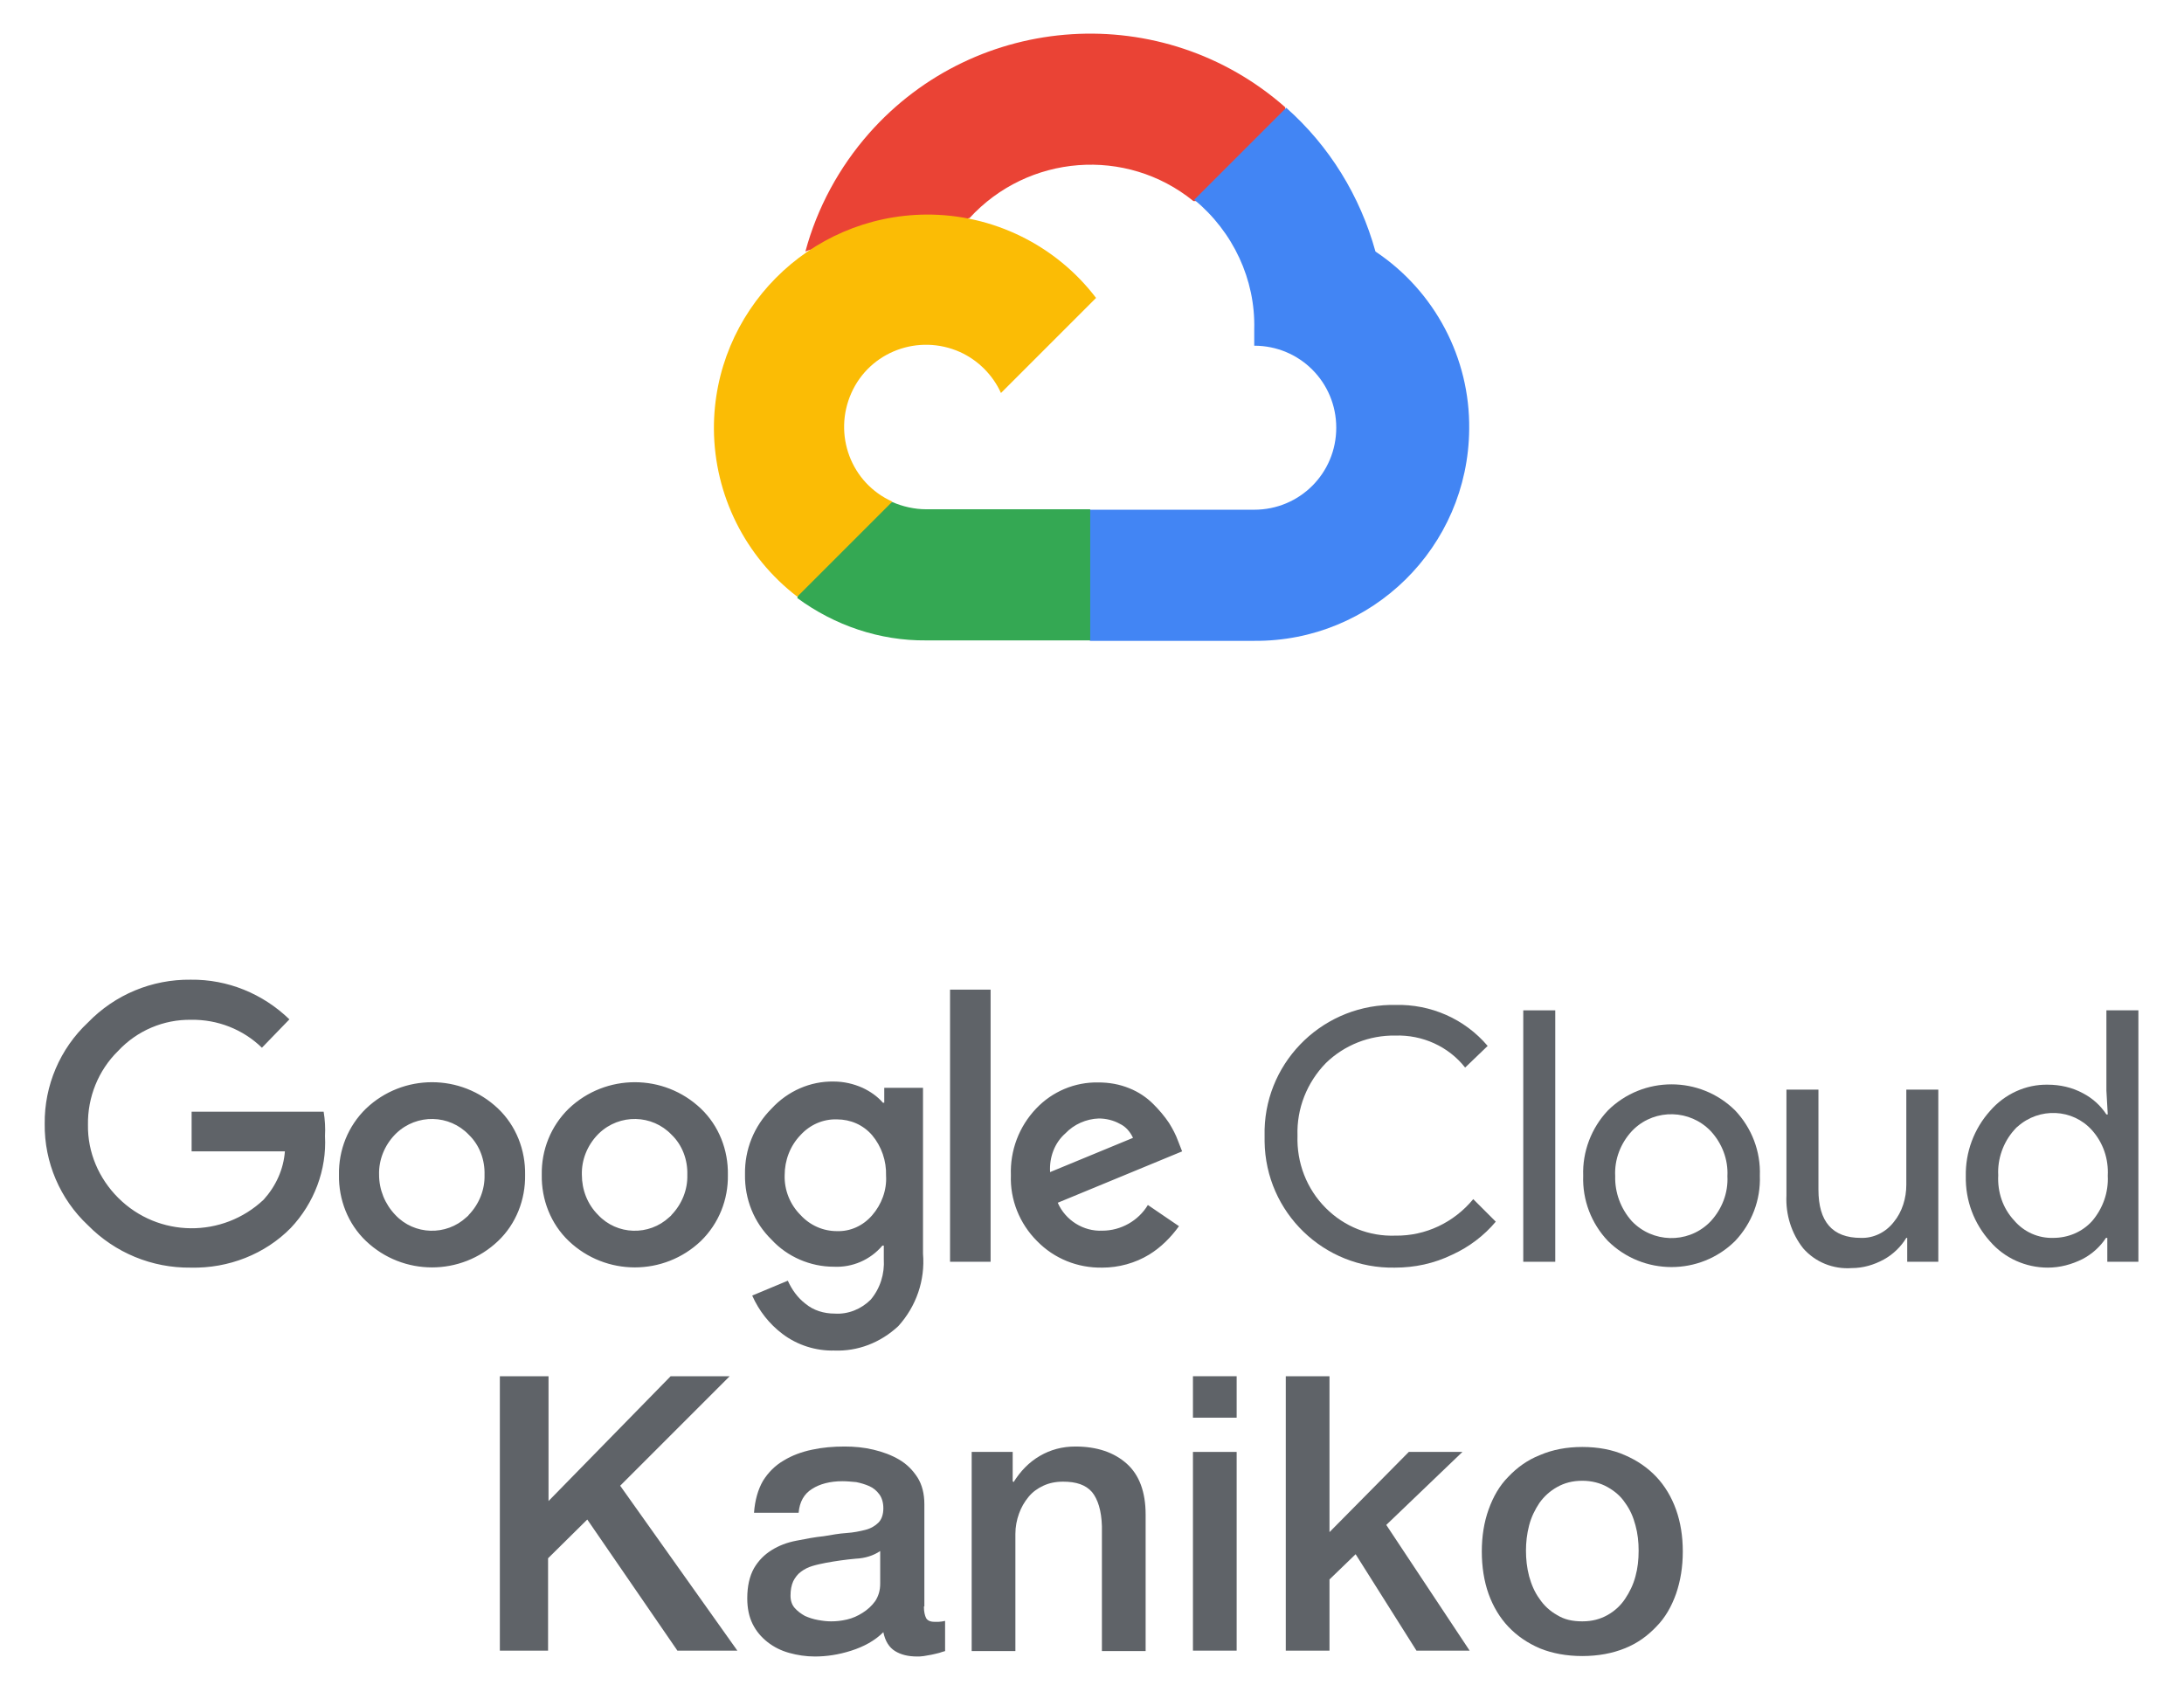
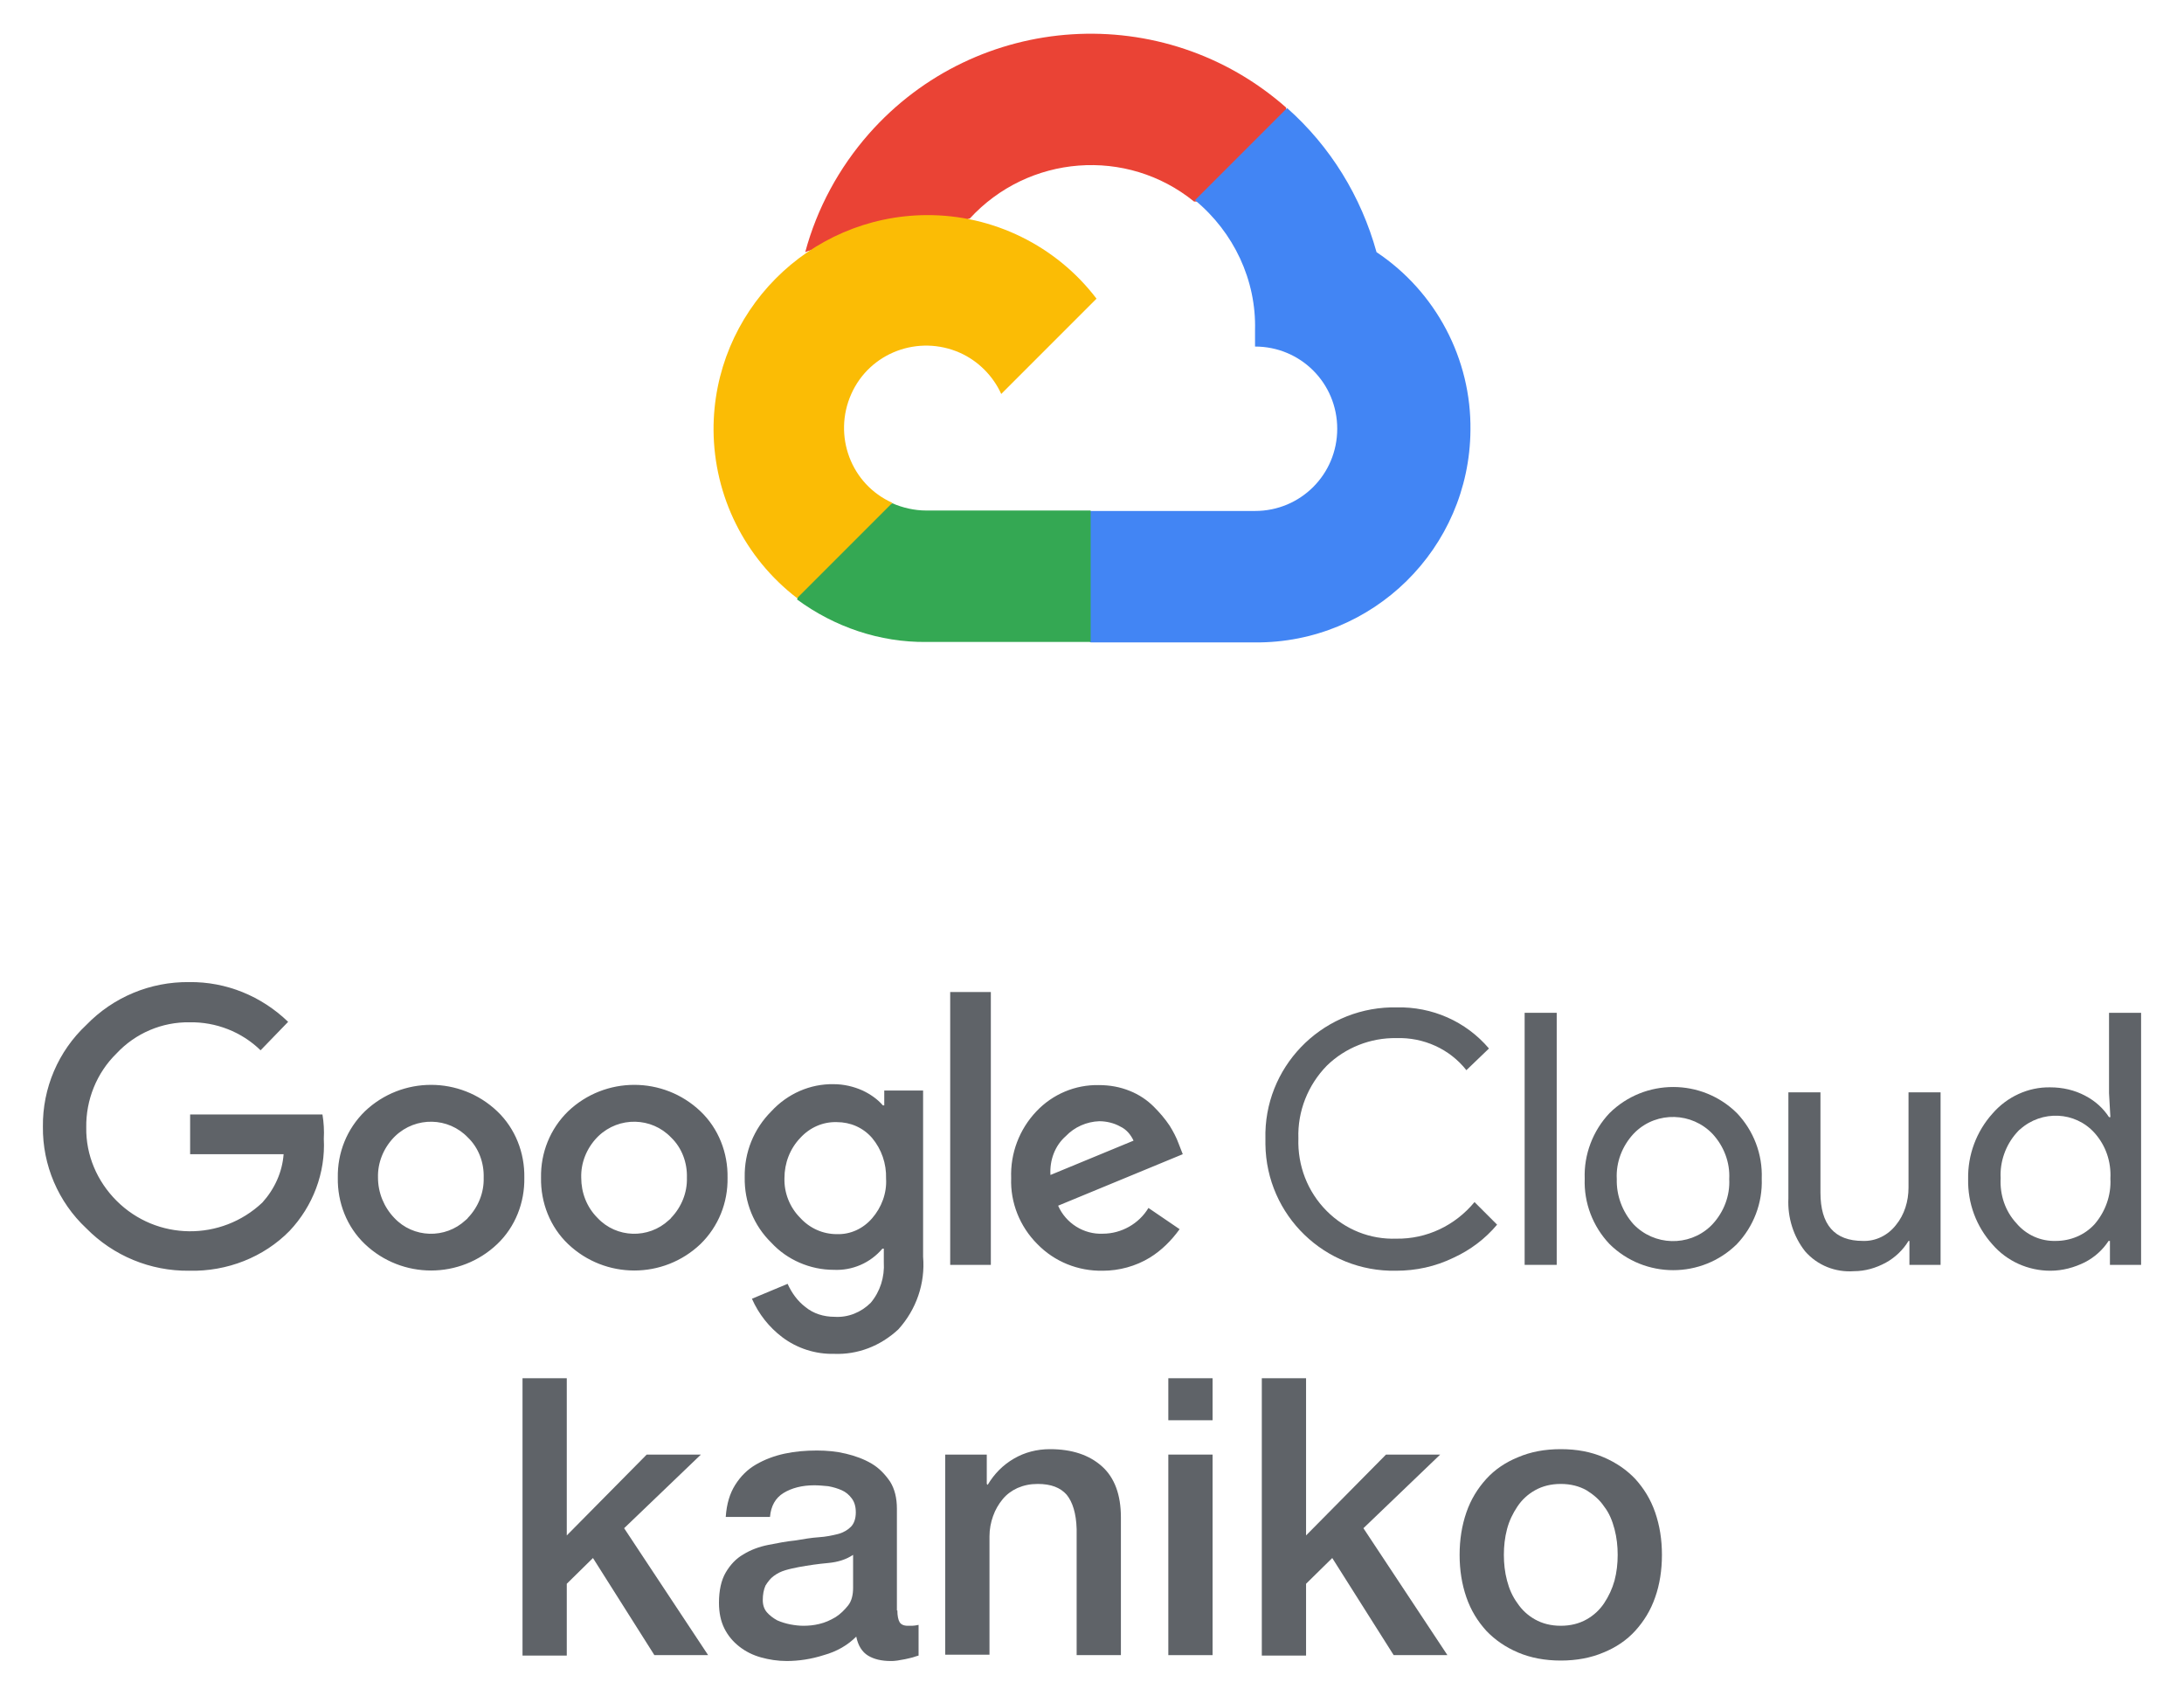
- <svg xmlns="http://www.w3.org/2000/svg" version="1.1" id="Layer_1" x="0px" y="0px" viewBox="-6.32 -0.22 484.64 375.44" style="enable-background:new 0 0 472 375;" xml:space="preserve">
+ <svg xmlns="http://www.w3.org/2000/svg" version="1.1" id="Layer_1" x="0px" y="0px" viewBox="-5.3 -0.22 483.6 375.44" style="enable-background:new 0 0 472 375;" xml:space="preserve">
  <style type="text/css">
	.st0{fill:#EA4335;}
	.st1{fill:#4285F4;}
	.st2{fill:#34A853;}
	.st3{fill:#FBBC05;}
	.st4{fill:#5F6368;}
</style>
  <g>
    <g id="Layer_3">
-       <path class="st0" d="M258.5,44.4h5.1l14.6-14.6l0.7-6.2c-27.1-23.9-68.5-21.3-92.4,5.8c-6.6,7.5-11.5,16.5-14.1,26.2    c1.6-0.7,3.4-0.8,5.1-0.3l29.1-4.8c0,0,1.5-2.5,2.2-2.3C221.8,34,243.6,32.3,258.5,44.4L258.5,44.4L258.5,44.4z" />
-       <path class="st1" d="M298.9,55.6c-3.4-12.3-10.2-23.4-19.8-31.9l-20.4,20.4c8.6,7.1,13.6,17.7,13.3,28.8v3.6    c10.1,0,18.2,8.1,18.2,18.2s-8.1,18.2-18.2,18.2h-36.4l-3.6,3.7v21.8l3.6,3.6H272c26.1,0.2,47.5-20.8,47.7-47    C319.9,79.3,312.1,64.4,298.9,55.6z" />
-       <path class="st2" d="M199.2,141.9h36.4v-29.1h-36.4c-2.6,0-5.2-0.6-7.5-1.6l-5.1,1.6l-14.7,14.6l-1.3,5.1    C178.9,138.6,188.9,142,199.2,141.9z" />
-       <path class="st3" d="M199.2,47.4C173.1,47.6,152,68.9,152.1,95c0.1,14.6,6.9,28.3,18.5,37.2l21.1-21.1    c-9.2-4.1-13.2-14.9-9.1-24.1c4.1-9.2,14.9-13.2,24.1-9.1c4,1.8,7.3,5.1,9.1,9.1l21.1-21.1C228,54.2,214,47.3,199.2,47.4z" />
+       <path class="st0" d="M259.1,44.4h5.1l14.6-14.6l0.7-6.2C252.4-0.3,211,2.3,187.1,29.4c-6.6,7.5-11.5,16.5-14.1,26.2    c1.6-0.7,3.4-0.8,5.1-0.3l29.1-4.8c0,0,1.5-2.5,2.2-2.3C222.4,34,244.2,32.3,259.1,44.4L259.1,44.4L259.1,44.4z" />
+       <path class="st1" d="M299.5,55.6c-3.4-12.3-10.2-23.4-19.8-31.9l-20.4,20.4c8.6,7.1,13.6,17.7,13.3,28.8v3.6    c10.1,0,18.2,8.1,18.2,18.2s-8.1,18.2-18.2,18.2h-36.4l-3.6,3.7v21.8l3.6,3.6h36.4c26.1,0.2,47.5-20.8,47.7-47    C320.5,79.3,312.7,64.4,299.5,55.6z" />
+       <path class="st2" d="M199.8,141.9h36.4v-29.1h-36.4c-2.6,0-5.2-0.6-7.5-1.6l-5.1,1.6l-14.7,14.6l-1.3,5.1    C179.5,138.6,189.5,142,199.8,141.9z" />
+       <path class="st3" d="M199.8,47.4c-26.1,0.2-47.2,21.5-47.1,47.6c0.1,14.6,6.9,28.3,18.5,37.2l21.1-21.1    c-9.2-4.1-13.2-14.9-9.1-24.1c4.1-9.2,14.9-13.2,24.1-9.1c4,1.8,7.3,5.1,9.1,9.1l21.1-21.1C228.6,54.2,214.6,47.3,199.8,47.4z" />
    </g>
    <g id="Layer_2">
-       <path class="st4" d="M36,281.1c-8.6,0.1-16.8-3.3-22.8-9.4c-6.2-5.8-9.7-14-9.6-22.5c-0.1-8.5,3.4-16.7,9.6-22.5    c6-6.2,14.2-9.6,22.8-9.5c8.2-0.1,16,3.1,21.9,8.8l-6.1,6.3c-4.2-4.1-9.9-6.3-15.7-6.2c-6.1-0.1-12,2.4-16.2,6.9    c-4.4,4.3-6.8,10.3-6.7,16.4c-0.1,6.1,2.4,11.9,6.7,16.2c8.9,8.9,23.2,9,32.3,0.4c2.7-3,4.4-6.7,4.7-10.7H36.2v-8.8h29.3    c0.3,1.8,0.4,3.6,0.3,5.4c0.4,7.5-2.4,14.9-7.6,20.4C52.5,278.1,44.4,281.3,36,281.1z M104.2,275.2c-8.2,7.8-21.1,7.8-29.3,0    c-4-3.8-6.1-9.2-6-14.7c-0.1-5.5,2-10.8,6-14.7c8.2-7.8,21.1-7.8,29.3,0c4,3.8,6.1,9.2,6,14.7C110.3,266,108.2,271.4,104.2,275.2    L104.2,275.2z M81.4,269.4c4.2,4.5,11.3,4.7,15.8,0.5c0.2-0.2,0.4-0.3,0.5-0.5c2.3-2.4,3.6-5.6,3.5-8.9c0.1-3.3-1.1-6.6-3.5-8.9    c-4.3-4.5-11.5-4.7-16.1-0.3c-0.1,0.1-0.2,0.2-0.3,0.3c-2.3,2.4-3.6,5.6-3.5,8.9C77.8,263.8,79.1,267,81.4,269.4L81.4,269.4z     M149.2,275.2c-8.2,7.8-21.1,7.8-29.3,0c-4-3.8-6.1-9.2-6-14.7c-0.1-5.5,2-10.8,6-14.7c8.2-7.8,21.1-7.8,29.3,0    c4,3.8,6.1,9.2,6,14.7C155.3,266,153.2,271.3,149.2,275.2z M126.4,269.4c4.2,4.5,11.3,4.7,15.8,0.5c0.2-0.2,0.4-0.3,0.5-0.5    c2.3-2.4,3.6-5.6,3.5-8.9c0.1-3.3-1.1-6.6-3.5-8.9c-4.3-4.5-11.5-4.7-16.1-0.3c-0.1,0.1-0.2,0.2-0.3,0.3c-2.3,2.4-3.6,5.6-3.5,8.9    C122.8,263.8,124,267,126.4,269.4L126.4,269.4z M178.8,299.5c-4.1,0.1-8.2-1.2-11.5-3.7c-2.9-2.2-5.2-5.1-6.7-8.5l7.9-3.3    c0.9,2,2.2,3.8,3.9,5.1c1.8,1.5,4.1,2.2,6.5,2.2c3,0.2,5.9-1,8-3.1c2.1-2.5,3.1-5.7,2.9-9v-3h-0.3c-2.7,3.2-6.7,4.9-10.8,4.7    c-5.2,0-10.3-2.2-13.8-6c-3.9-3.8-6-9-5.9-14.5c-0.1-5.5,2-10.7,5.9-14.6c3.6-3.9,8.6-6.1,13.8-6c2.2,0,4.4,0.5,6.4,1.4    c1.7,0.8,3.3,1.9,4.5,3.3h0.3v-3.3h8.6V278c0.5,5.9-1.5,11.7-5.5,16.1C189,297.8,184,299.7,178.8,299.5z M179.4,273    c3,0.1,5.8-1.2,7.8-3.5c2.1-2.4,3.3-5.6,3.1-8.8c0.1-3.3-1-6.5-3.1-9c-2-2.3-4.8-3.5-7.8-3.5c-3.1-0.1-6,1.2-8.1,3.5    c-2.3,2.4-3.5,5.6-3.5,8.9c-0.1,3.3,1.2,6.5,3.5,8.8C173.4,271.7,176.3,273,179.4,273z M213.5,219.4v60.4h-9v-60.4H213.5z     M238.3,281.1c-5.5,0.1-10.7-2-14.5-5.9c-3.9-3.9-6-9.2-5.8-14.6c-0.2-5.5,1.8-10.8,5.6-14.8c3.6-3.8,8.6-5.9,13.8-5.8    c2.4,0,4.7,0.4,6.9,1.3c2,0.8,3.8,2,5.3,3.5c1.3,1.3,2.5,2.7,3.5,4.2c0.8,1.3,1.5,2.6,2,4l0.9,2.3l-27.6,11.4    c1.7,3.9,5.7,6.4,9.9,6.2c4.1,0,8-2.2,10.1-5.7l6.9,4.7c-1.8,2.5-4,4.7-6.6,6.3C245.6,280.1,241.9,281.1,238.3,281.1z     M226.7,259.9l18.4-7.6c-0.6-1.3-1.6-2.5-2.9-3.1c-1.4-0.8-3.1-1.2-4.7-1.2c-2.8,0.1-5.5,1.3-7.4,3.3    C227.7,253.4,226.5,256.6,226.7,259.9z" />
-       <path class="st4" d="M303.2,281.1c-15.7,0.3-28.7-12.2-28.9-28c0-0.4,0-0.8,0-1.2c-0.4-15.7,12.1-28.7,27.8-29.1    c0.4,0,0.8,0,1.2,0c7.9-0.2,15.4,3.1,20.5,9.1l-5,4.8c-3.7-4.7-9.5-7.3-15.5-7.1c-5.7-0.1-11.3,2.1-15.4,6.1    c-4.2,4.3-6.5,10.1-6.3,16.1c-0.2,6,2,11.8,6.3,16.1c4.1,4.1,9.6,6.3,15.4,6.1c6.7,0.1,13-2.9,17.3-8.1l5,5    c-2.6,3.1-5.9,5.6-9.6,7.3C311.9,280.2,307.6,281.1,303.2,281.1z" />
-       <path class="st4" d="M338.8,279.8h-7.1V224h7.1V279.8z" />
-       <path class="st4" d="M350.5,246.2c7.8-7.7,20.4-7.7,28.2,0c3.7,3.9,5.7,9.1,5.5,14.5c0.2,5.4-1.8,10.6-5.5,14.5    c-7.8,7.7-20.4,7.7-28.2,0c-3.7-3.9-5.7-9.1-5.5-14.5C344.8,255.4,346.8,250.1,350.5,246.2z M355.8,270.8c4.6,4.8,12.2,5,17,0.5    c0.2-0.2,0.3-0.3,0.5-0.5c2.5-2.7,3.9-6.3,3.7-10c0.2-3.7-1.2-7.3-3.7-10c-4.6-4.8-12.2-5-17-0.5c-0.2,0.2-0.3,0.3-0.5,0.5    c-2.5,2.7-3.9,6.3-3.7,10C352,264.4,353.3,268,355.8,270.8L355.8,270.8z" />
-       <path class="st4" d="M423.8,279.8h-6.9v-5.3h-0.2c-1.2,2-3,3.7-5,4.8c-2.2,1.2-4.6,1.9-7.1,1.9c-4.1,0.3-8.1-1.3-10.8-4.4    c-2.6-3.3-3.9-7.5-3.7-11.7v-23.5h7.1v22.2c0,7.1,3.1,10.7,9.4,10.7c2.8,0.1,5.5-1.2,7.3-3.5c1.9-2.3,2.8-5.3,2.8-8.3v-21.1h7.1    L423.8,279.8L423.8,279.8z" />
-       <path class="st4" d="M448.1,281.1c-4.9,0-9.6-2.1-12.8-5.8c-3.6-4-5.5-9.1-5.4-14.5c-0.1-5.3,1.8-10.5,5.4-14.5    c3.2-3.7,7.9-5.9,12.8-5.8c2.7,0,5.4,0.6,7.8,1.9c2.1,1.1,3.9,2.7,5.2,4.7h0.3l-0.3-5.3V224h7.1v55.8h-6.9v-5.3H461    c-1.3,2-3.1,3.6-5.2,4.7C453.4,280.4,450.8,281.1,448.1,281.1z M449.3,274.5c3.3,0,6.4-1.3,8.6-3.7c2.4-2.8,3.7-6.4,3.5-10.1    c0.2-3.7-1-7.3-3.5-10.1c-4.3-4.8-11.7-5.1-16.5-0.8c-0.3,0.2-0.5,0.5-0.8,0.8c-2.4,2.7-3.7,6.4-3.5,10c-0.2,3.7,1,7.3,3.5,10    C442.8,273.2,446,274.6,449.3,274.5z" />
+       <path class="st4" d="M36.6,281.1c-8.6,0.1-16.8-3.3-22.8-9.4c-6.2-5.8-9.7-14-9.6-22.5c-0.1-8.5,3.4-16.7,9.6-22.5    c6-6.2,14.2-9.6,22.8-9.5c8.2-0.1,16,3.1,21.9,8.8l-6.1,6.3c-4.2-4.1-9.9-6.3-15.7-6.2c-6.1-0.1-12,2.4-16.2,6.9    c-4.4,4.3-6.8,10.3-6.7,16.4c-0.1,6.1,2.4,11.9,6.7,16.2c8.9,8.9,23.2,9,32.3,0.4c2.7-3,4.4-6.7,4.7-10.7H36.8v-8.8h29.3    c0.3,1.8,0.4,3.6,0.3,5.4c0.4,7.5-2.4,14.9-7.6,20.4C53.1,278.1,45,281.3,36.6,281.1z M104.8,275.2c-8.2,7.8-21.1,7.8-29.3,0    c-4-3.8-6.1-9.2-6-14.7c-0.1-5.5,2-10.8,6-14.7c8.2-7.8,21.1-7.8,29.3,0c4,3.8,6.1,9.2,6,14.7C110.9,266,108.8,271.4,104.8,275.2    L104.8,275.2z M82,269.4c4.2,4.5,11.3,4.7,15.8,0.5c0.2-0.2,0.4-0.3,0.5-0.5c2.3-2.4,3.6-5.6,3.5-8.9c0.1-3.3-1.1-6.6-3.5-8.9    c-4.3-4.5-11.5-4.7-16.1-0.3c-0.1,0.1-0.2,0.2-0.3,0.3c-2.3,2.4-3.6,5.6-3.5,8.9C78.4,263.8,79.7,267,82,269.4L82,269.4z     M149.8,275.2c-8.2,7.8-21.1,7.8-29.3,0c-4-3.8-6.1-9.2-6-14.7c-0.1-5.5,2-10.8,6-14.7c8.2-7.8,21.1-7.8,29.3,0    c4,3.8,6.1,9.2,6,14.7C155.9,266,153.8,271.3,149.8,275.2z M127,269.4c4.2,4.5,11.3,4.7,15.8,0.5c0.2-0.2,0.4-0.3,0.5-0.5    c2.3-2.4,3.6-5.6,3.5-8.9c0.1-3.3-1.1-6.6-3.5-8.9c-4.3-4.5-11.5-4.7-16.1-0.3c-0.1,0.1-0.2,0.2-0.3,0.3c-2.3,2.4-3.6,5.6-3.5,8.9    C123.4,263.8,124.6,267,127,269.4L127,269.4z M179.4,299.5c-4.1,0.1-8.2-1.2-11.5-3.7c-2.9-2.2-5.2-5.1-6.7-8.5l7.9-3.3    c0.9,2,2.2,3.8,3.9,5.1c1.8,1.5,4.1,2.2,6.5,2.2c3,0.2,5.9-1,8-3.1c2.1-2.5,3.1-5.7,2.9-9v-3h-0.3c-2.7,3.2-6.7,4.9-10.8,4.7    c-5.2,0-10.3-2.2-13.8-6c-3.9-3.8-6-9-5.9-14.5c-0.1-5.5,2-10.7,5.9-14.6c3.6-3.9,8.6-6.1,13.8-6c2.2,0,4.4,0.5,6.4,1.4    c1.7,0.8,3.3,1.9,4.5,3.3h0.3v-3.3h8.6V278c0.5,5.9-1.5,11.7-5.5,16.1C189.6,297.8,184.6,299.7,179.4,299.5z M180,273    c3,0.1,5.8-1.2,7.8-3.5c2.1-2.4,3.3-5.6,3.1-8.8c0.1-3.3-1-6.5-3.1-9c-2-2.3-4.8-3.5-7.8-3.5c-3.1-0.1-6,1.2-8.1,3.5    c-2.3,2.4-3.5,5.6-3.5,8.9c-0.1,3.3,1.2,6.5,3.5,8.8C174,271.7,176.9,273,180,273z M214.1,219.4v60.4h-9v-60.4H214.1z     M238.9,281.1c-5.5,0.1-10.7-2-14.5-5.9c-3.9-3.9-6-9.2-5.8-14.6c-0.2-5.5,1.8-10.8,5.6-14.8c3.6-3.8,8.6-5.9,13.8-5.8    c2.4,0,4.7,0.4,6.9,1.3c2,0.8,3.8,2,5.3,3.5c1.3,1.3,2.5,2.7,3.5,4.2c0.8,1.3,1.5,2.6,2,4l0.9,2.3L229,266.7    c1.7,3.9,5.7,6.4,9.9,6.2c4.1,0,8-2.2,10.1-5.7l6.9,4.7c-1.8,2.5-4,4.7-6.6,6.3C246.2,280.1,242.5,281.1,238.9,281.1z     M227.3,259.9l18.4-7.6c-0.6-1.3-1.6-2.5-2.9-3.1c-1.4-0.8-3.1-1.2-4.7-1.2c-2.8,0.1-5.5,1.3-7.4,3.3    C228.3,253.4,227.1,256.6,227.3,259.9z" />
+       <path class="st4" d="M303.8,281.1c-15.7,0.3-28.7-12.2-28.9-28c0-0.4,0-0.8,0-1.2c-0.4-15.7,12.1-28.7,27.8-29.1    c0.4,0,0.8,0,1.2,0c7.9-0.2,15.4,3.1,20.5,9.1l-5,4.8c-3.7-4.7-9.5-7.3-15.5-7.1c-5.7-0.1-11.3,2.1-15.4,6.1    c-4.2,4.3-6.5,10.1-6.3,16.1c-0.2,6,2,11.8,6.3,16.1c4.1,4.1,9.6,6.3,15.4,6.1c6.7,0.1,13-2.9,17.3-8.1l5,5    c-2.6,3.1-5.9,5.6-9.6,7.3C312.5,280.2,308.2,281.1,303.8,281.1z" />
+       <path class="st4" d="M339.4,279.8h-7.1V224h7.1V279.8z" />
+       <path class="st4" d="M351.1,246.2c7.8-7.7,20.4-7.7,28.2,0c3.7,3.9,5.7,9.1,5.5,14.5c0.2,5.4-1.8,10.6-5.5,14.5    c-7.8,7.7-20.4,7.7-28.2,0c-3.7-3.9-5.7-9.1-5.5-14.5C345.4,255.4,347.4,250.1,351.1,246.2z M356.4,270.8c4.6,4.8,12.2,5,17,0.5    c0.2-0.2,0.3-0.3,0.5-0.5c2.5-2.7,3.9-6.3,3.7-10c0.2-3.7-1.2-7.3-3.7-10c-4.6-4.8-12.2-5-17-0.5c-0.2,0.2-0.3,0.3-0.5,0.5    c-2.5,2.7-3.9,6.3-3.7,10C352.6,264.4,353.9,268,356.4,270.8L356.4,270.8z" />
+       <path class="st4" d="M424.4,279.8h-6.9v-5.3h-0.2c-1.2,2-3,3.7-5,4.8c-2.2,1.2-4.6,1.9-7.1,1.9c-4.1,0.3-8.1-1.3-10.8-4.4    c-2.6-3.3-3.9-7.5-3.7-11.7v-23.5h7.1v22.2c0,7.1,3.1,10.7,9.4,10.7c2.8,0.1,5.5-1.2,7.3-3.5c1.9-2.3,2.8-5.3,2.8-8.3v-21.1h7.1    L424.4,279.8L424.4,279.8z" />
+       <path class="st4" d="M448.7,281.1c-4.9,0-9.6-2.1-12.8-5.8c-3.6-4-5.5-9.1-5.4-14.5c-0.1-5.3,1.8-10.5,5.4-14.5    c3.2-3.7,7.9-5.9,12.8-5.8c2.7,0,5.4,0.6,7.8,1.9c2.1,1.1,3.9,2.7,5.2,4.7h0.3l-0.3-5.3V224h7.1v55.8h-6.9v-5.3h-0.3    c-1.3,2-3.1,3.6-5.2,4.7C454,280.4,451.4,281.1,448.7,281.1z M449.9,274.5c3.3,0,6.4-1.3,8.6-3.7c2.4-2.8,3.7-6.4,3.5-10.1    c0.2-3.7-1-7.3-3.5-10.1c-4.3-4.8-11.7-5.1-16.5-0.8c-0.3,0.2-0.5,0.5-0.8,0.8c-2.4,2.7-3.7,6.4-3.5,10c-0.2,3.7,1,7.3,3.5,10    C443.4,273.2,446.6,274.6,449.9,274.5z" />
    </g>
  </g>
  <g>
-     <path class="st4" d="M104.7,305.2h10.7v27.7l27.1-27.7h13.1l-24.3,24.3l26,36.6H144L124,337l-8.7,8.6v20.5h-10.7V305.2z" />
-     <path class="st4" d="M198.7,356.3c0,1.2,0.2,2,0.5,2.6c0.3,0.5,0.9,0.8,1.8,0.8c0.3,0,0.6,0,1,0c0.4,0,0.9-0.1,1.4-0.2v6.7   c-0.3,0.1-0.8,0.2-1.3,0.4c-0.5,0.1-1.1,0.3-1.7,0.4c-0.6,0.1-1.1,0.2-1.7,0.3c-0.6,0.1-1.1,0.1-1.5,0.1c-2,0-3.6-0.4-4.9-1.2   c-1.3-0.8-2.2-2.2-2.6-4.2c-1.9,1.9-4.3,3.2-7.1,4.1c-2.8,0.9-5.5,1.3-8.1,1.3c-2,0-3.9-0.3-5.7-0.8c-1.8-0.5-3.4-1.3-4.8-2.4   c-1.4-1.1-2.5-2.4-3.3-4c-0.8-1.6-1.2-3.5-1.2-5.7c0-2.7,0.5-4.9,1.5-6.7c1-1.7,2.3-3,3.9-4c1.6-1,3.4-1.7,5.5-2.1   c2-0.4,4.1-0.8,6.1-1c1.8-0.3,3.4-0.6,5-0.7c1.6-0.1,3-0.4,4.2-0.7c1.2-0.3,2.2-0.9,2.9-1.6c0.7-0.7,1.1-1.8,1.1-3.2   c0-1.2-0.3-2.3-0.9-3.1c-0.6-0.8-1.3-1.4-2.2-1.8c-0.9-0.4-1.9-0.7-2.9-0.9c-1.1-0.1-2.1-0.2-3.1-0.2c-2.7,0-5,0.6-6.7,1.7   c-1.8,1.1-2.8,2.9-3,5.3H161c0.2-2.8,0.9-5.2,2-7.1c1.2-1.9,2.7-3.4,4.6-4.5c1.8-1.1,3.9-1.9,6.3-2.4c2.3-0.5,4.7-0.7,7.2-0.7   c2.2,0,4.3,0.2,6.4,0.7c2.1,0.5,4,1.2,5.7,2.2c1.7,1,3,2.3,4.1,4c1,1.6,1.5,3.6,1.5,5.9V356.3z M189,344c-1.5,1-3.3,1.6-5.5,1.7   c-2.2,0.2-4.3,0.5-6.5,0.9c-1,0.2-2,0.4-3,0.7c-1,0.3-1.8,0.7-2.6,1.3c-0.7,0.5-1.3,1.3-1.7,2.1c-0.4,0.9-0.6,1.9-0.6,3.2   c0,1.1,0.3,2,0.9,2.7c0.6,0.7,1.4,1.3,2.3,1.8c0.9,0.4,1.8,0.7,2.9,0.9c1.1,0.2,2,0.3,2.9,0.3c1.1,0,2.2-0.1,3.5-0.4   c1.3-0.3,2.4-0.8,3.5-1.5s2-1.5,2.8-2.6c0.7-1.1,1.1-2.3,1.1-3.9V344z" />
-     <path class="st4" d="M209.2,322h9.2v6.5l0.2,0.2c1.5-2.4,3.4-4.4,5.8-5.8c2.4-1.4,5-2.1,7.9-2.1c4.8,0,8.6,1.3,11.4,3.8   c2.8,2.5,4.2,6.3,4.2,11.3v30.3h-9.7v-27.7c-0.1-3.5-0.9-6-2.2-7.6c-1.4-1.6-3.5-2.3-6.4-2.3c-1.7,0-3.1,0.3-4.4,0.9   c-1.3,0.6-2.4,1.4-3.3,2.5c-0.9,1.1-1.6,2.3-2.1,3.7c-0.5,1.4-0.8,2.9-0.8,4.5v26h-9.7V322z" />
-     <path class="st4" d="M258.4,305.2h9.7v9.2h-9.7V305.2z M258.4,322h9.7v44.1h-9.7V322z" />
-     <path class="st4" d="M279,305.2h9.7v34.6l17.6-17.8h11.9l-16.9,16.2l18.5,27.9H308l-13.5-21.4l-5.8,5.6v15.8H279V305.2z" />
-     <path class="st4" d="M344.8,367.3c-3.5,0-6.7-0.6-9.4-1.7c-2.8-1.2-5.1-2.8-7-4.8c-1.9-2-3.4-4.5-4.4-7.3c-1-2.8-1.5-6-1.5-9.4   c0-3.4,0.5-6.5,1.5-9.3c1-2.8,2.4-5.3,4.4-7.3c1.9-2,4.2-3.7,7-4.8c2.8-1.2,5.9-1.8,9.4-1.8c3.5,0,6.7,0.6,9.4,1.8   c2.8,1.2,5.1,2.8,7,4.8c1.9,2,3.4,4.5,4.4,7.3c1,2.8,1.5,5.9,1.5,9.3c0,3.4-0.5,6.5-1.5,9.4c-1,2.8-2.4,5.3-4.4,7.3   c-1.9,2-4.2,3.7-7,4.8C351.5,366.7,348.3,367.3,344.8,367.3z M344.8,359.6c2.2,0,4-0.5,5.6-1.4c1.6-0.9,2.9-2.1,3.9-3.6   c1-1.5,1.8-3.1,2.3-5c0.5-1.8,0.7-3.7,0.7-5.7c0-1.9-0.2-3.8-0.7-5.6c-0.5-1.9-1.2-3.5-2.3-5c-1-1.5-2.3-2.6-3.9-3.5   s-3.5-1.4-5.6-1.4c-2.2,0-4,0.5-5.6,1.4s-2.9,2.1-3.9,3.5c-1,1.5-1.8,3.1-2.3,5c-0.5,1.9-0.7,3.8-0.7,5.6c0,1.9,0.2,3.8,0.7,5.7   c0.5,1.8,1.2,3.5,2.3,5c1,1.5,2.3,2.7,3.9,3.6C340.8,359.2,342.6,359.6,344.8,359.6z" />
+     <path class="st4" d="M110.4,304.9h9.8v34.8l17.7-17.9h12l-17,16.3l18.6,28.1h-11.9L126,344.7l-5.8,5.7v15.9h-9.8V304.9z" />
+     <path class="st4" d="M193.4,356.3c0,1.2,0.2,2.1,0.5,2.6c0.3,0.5,0.9,0.8,1.8,0.8c0.3,0,0.6,0,1,0c0.4,0,0.9-0.1,1.4-0.2v6.8   c-0.3,0.1-0.8,0.2-1.3,0.4c-0.5,0.1-1.1,0.3-1.7,0.4c-0.6,0.1-1.1,0.2-1.7,0.3c-0.6,0.1-1.1,0.1-1.5,0.1c-2,0-3.7-0.4-5-1.2   c-1.3-0.8-2.2-2.2-2.6-4.2c-1.9,1.9-4.3,3.3-7.2,4.1c-2.8,0.9-5.6,1.3-8.2,1.3c-2,0-3.9-0.3-5.7-0.8c-1.8-0.5-3.4-1.3-4.8-2.4   c-1.4-1.1-2.5-2.4-3.3-4c-0.8-1.6-1.2-3.5-1.2-5.7c0-2.7,0.5-5,1.5-6.7c1-1.7,2.3-3.1,3.9-4c1.6-1,3.5-1.7,5.5-2.1   c2-0.4,4.1-0.8,6.1-1c1.8-0.3,3.5-0.6,5.1-0.7c1.6-0.1,3-0.4,4.2-0.7c1.2-0.3,2.2-0.9,2.9-1.6c0.7-0.7,1.1-1.8,1.1-3.2   c0-1.3-0.3-2.3-0.9-3.1c-0.6-0.8-1.3-1.4-2.2-1.8s-1.9-0.7-3-0.9c-1.1-0.1-2.1-0.2-3.1-0.2c-2.7,0-5,0.6-6.8,1.7   c-1.8,1.1-2.8,2.9-3,5.3h-9.8c0.2-2.9,0.9-5.2,2.1-7.1c1.2-1.9,2.7-3.4,4.6-4.5c1.9-1.1,4-1.9,6.3-2.4c2.3-0.5,4.7-0.7,7.2-0.7   c2.2,0,4.3,0.2,6.4,0.7c2.1,0.5,4,1.2,5.7,2.2c1.7,1,3,2.4,4.1,4c1,1.6,1.5,3.6,1.5,6V356.3z M183.6,344c-1.5,1-3.3,1.6-5.5,1.8   c-2.2,0.2-4.3,0.5-6.5,0.9c-1,0.2-2,0.4-3,0.7c-1,0.3-1.8,0.7-2.6,1.3c-0.7,0.5-1.3,1.3-1.8,2.1c-0.4,0.9-0.6,2-0.6,3.2   c0,1.1,0.3,2,0.9,2.7c0.6,0.7,1.4,1.3,2.3,1.8c0.9,0.4,1.9,0.7,2.9,0.9c1.1,0.2,2,0.3,2.9,0.3c1.1,0,2.3-0.1,3.5-0.4   c1.3-0.3,2.4-0.8,3.6-1.5c1.1-0.7,2-1.6,2.8-2.6s1.1-2.4,1.1-3.9V344z" />
+     <path class="st4" d="M203.9,321.8h9.3v6.5l0.2,0.2c1.5-2.5,3.4-4.4,5.8-5.8c2.4-1.4,5.1-2.1,8-2.1c4.9,0,8.7,1.3,11.5,3.8   c2.8,2.5,4.2,6.3,4.2,11.3v30.5h-9.8v-27.9c-0.1-3.5-0.9-6-2.2-7.6c-1.4-1.6-3.5-2.4-6.4-2.4c-1.7,0-3.1,0.3-4.5,0.9   c-1.3,0.6-2.4,1.4-3.3,2.5s-1.6,2.3-2.1,3.7c-0.5,1.4-0.8,2.9-0.8,4.5v26.2h-9.8V321.8z" />
+     <path class="st4" d="M253.4,304.9h9.8v9.3h-9.8V304.9z M253.4,321.8h9.8v44.4h-9.8V321.8z" />
+     <path class="st4" d="M274.1,304.9h9.8v34.8l17.7-17.9h12l-17,16.3l18.6,28.1h-11.9l-13.6-21.5l-5.8,5.7v15.9h-9.8V304.9z" />
+     <path class="st4" d="M340.3,367.4c-3.5,0-6.7-0.6-9.5-1.8c-2.8-1.2-5.1-2.8-7-4.8c-1.9-2.1-3.4-4.5-4.4-7.4c-1-2.9-1.5-6-1.5-9.4   c0-3.4,0.5-6.5,1.5-9.4c1-2.9,2.5-5.3,4.4-7.4c1.9-2.1,4.3-3.7,7-4.8c2.8-1.2,5.9-1.8,9.5-1.8s6.7,0.6,9.5,1.8   c2.8,1.2,5.1,2.8,7,4.8c1.9,2.1,3.4,4.5,4.4,7.4c1,2.9,1.5,6,1.5,9.4c0,3.4-0.5,6.6-1.5,9.4c-1,2.9-2.5,5.3-4.4,7.4s-4.3,3.7-7,4.8   C347,366.8,343.8,367.4,340.3,367.4z M340.3,359.7c2.2,0,4.1-0.5,5.7-1.4c1.6-0.9,2.9-2.1,3.9-3.6c1-1.5,1.8-3.2,2.3-5   c0.5-1.9,0.7-3.8,0.7-5.7c0-1.9-0.2-3.8-0.7-5.7c-0.5-1.9-1.2-3.6-2.3-5c-1-1.5-2.3-2.6-3.9-3.6c-1.6-0.9-3.5-1.4-5.7-1.4   s-4.1,0.5-5.7,1.4c-1.6,0.9-2.9,2.1-3.9,3.6c-1,1.5-1.8,3.1-2.3,5c-0.5,1.9-0.7,3.8-0.7,5.7c0,1.9,0.2,3.8,0.7,5.7   c0.5,1.9,1.2,3.5,2.3,5c1,1.5,2.3,2.7,3.9,3.6C336.2,359.2,338.1,359.7,340.3,359.7z" />
  </g>
</svg>
